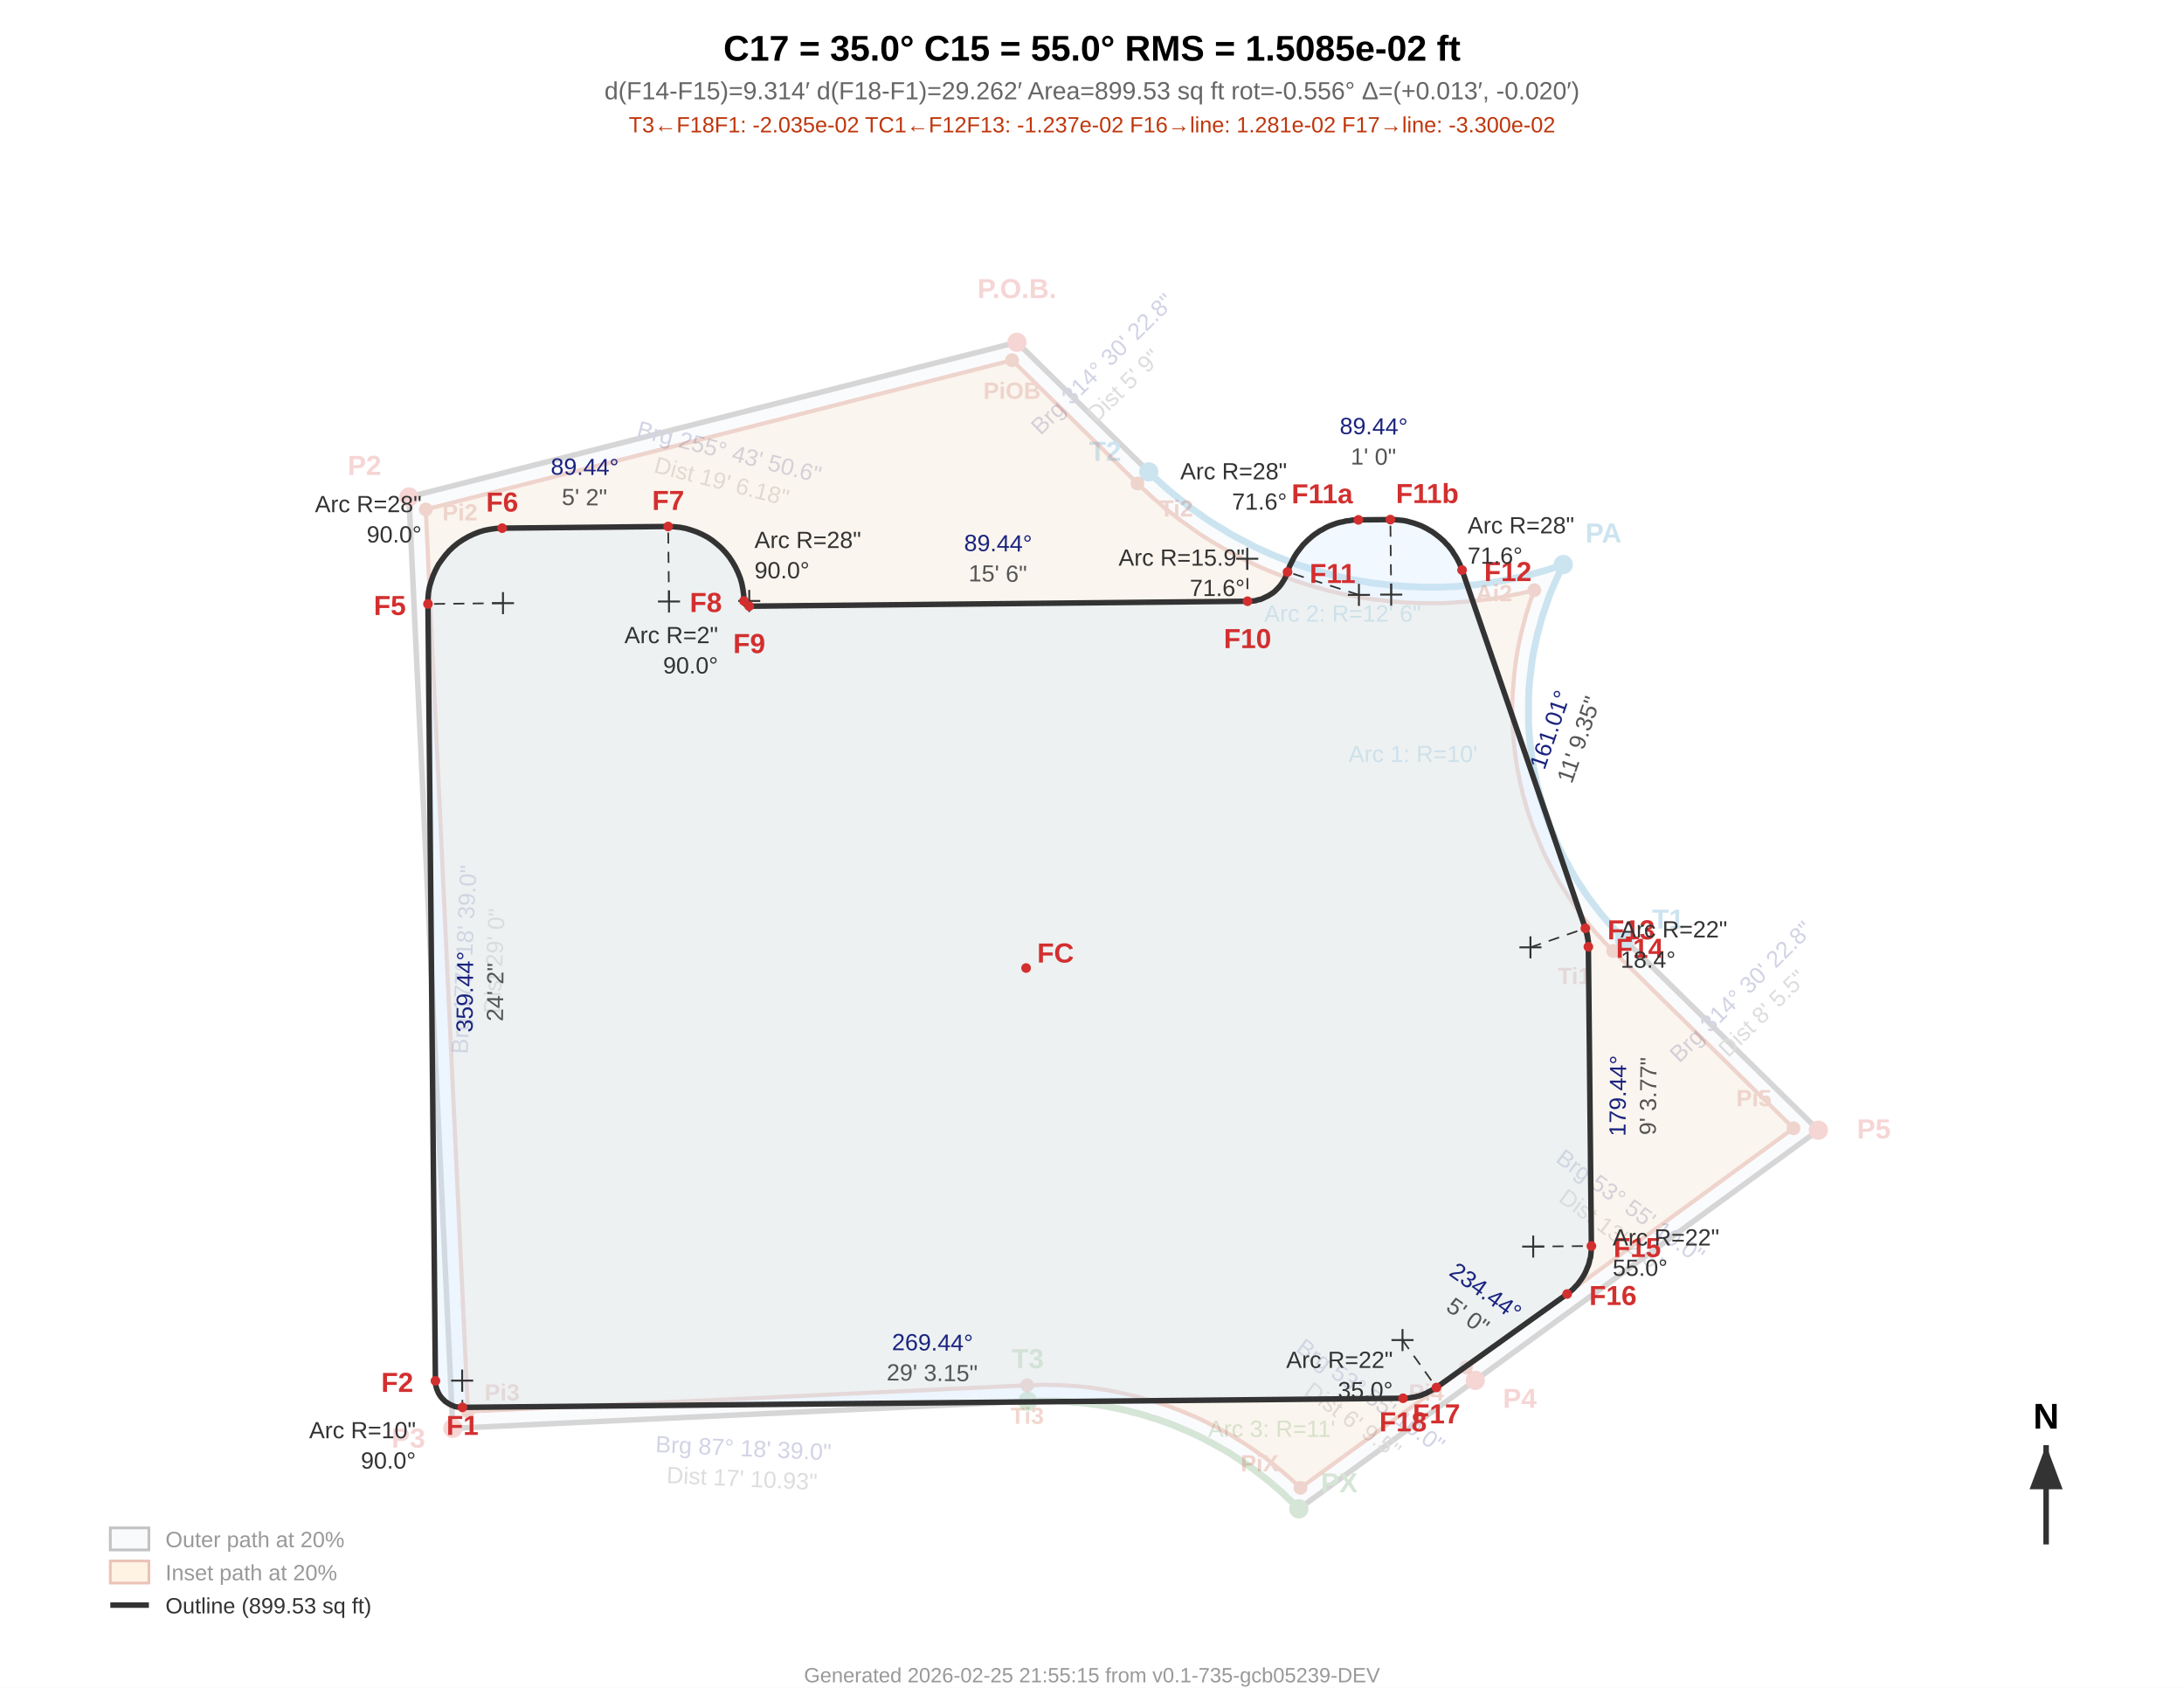
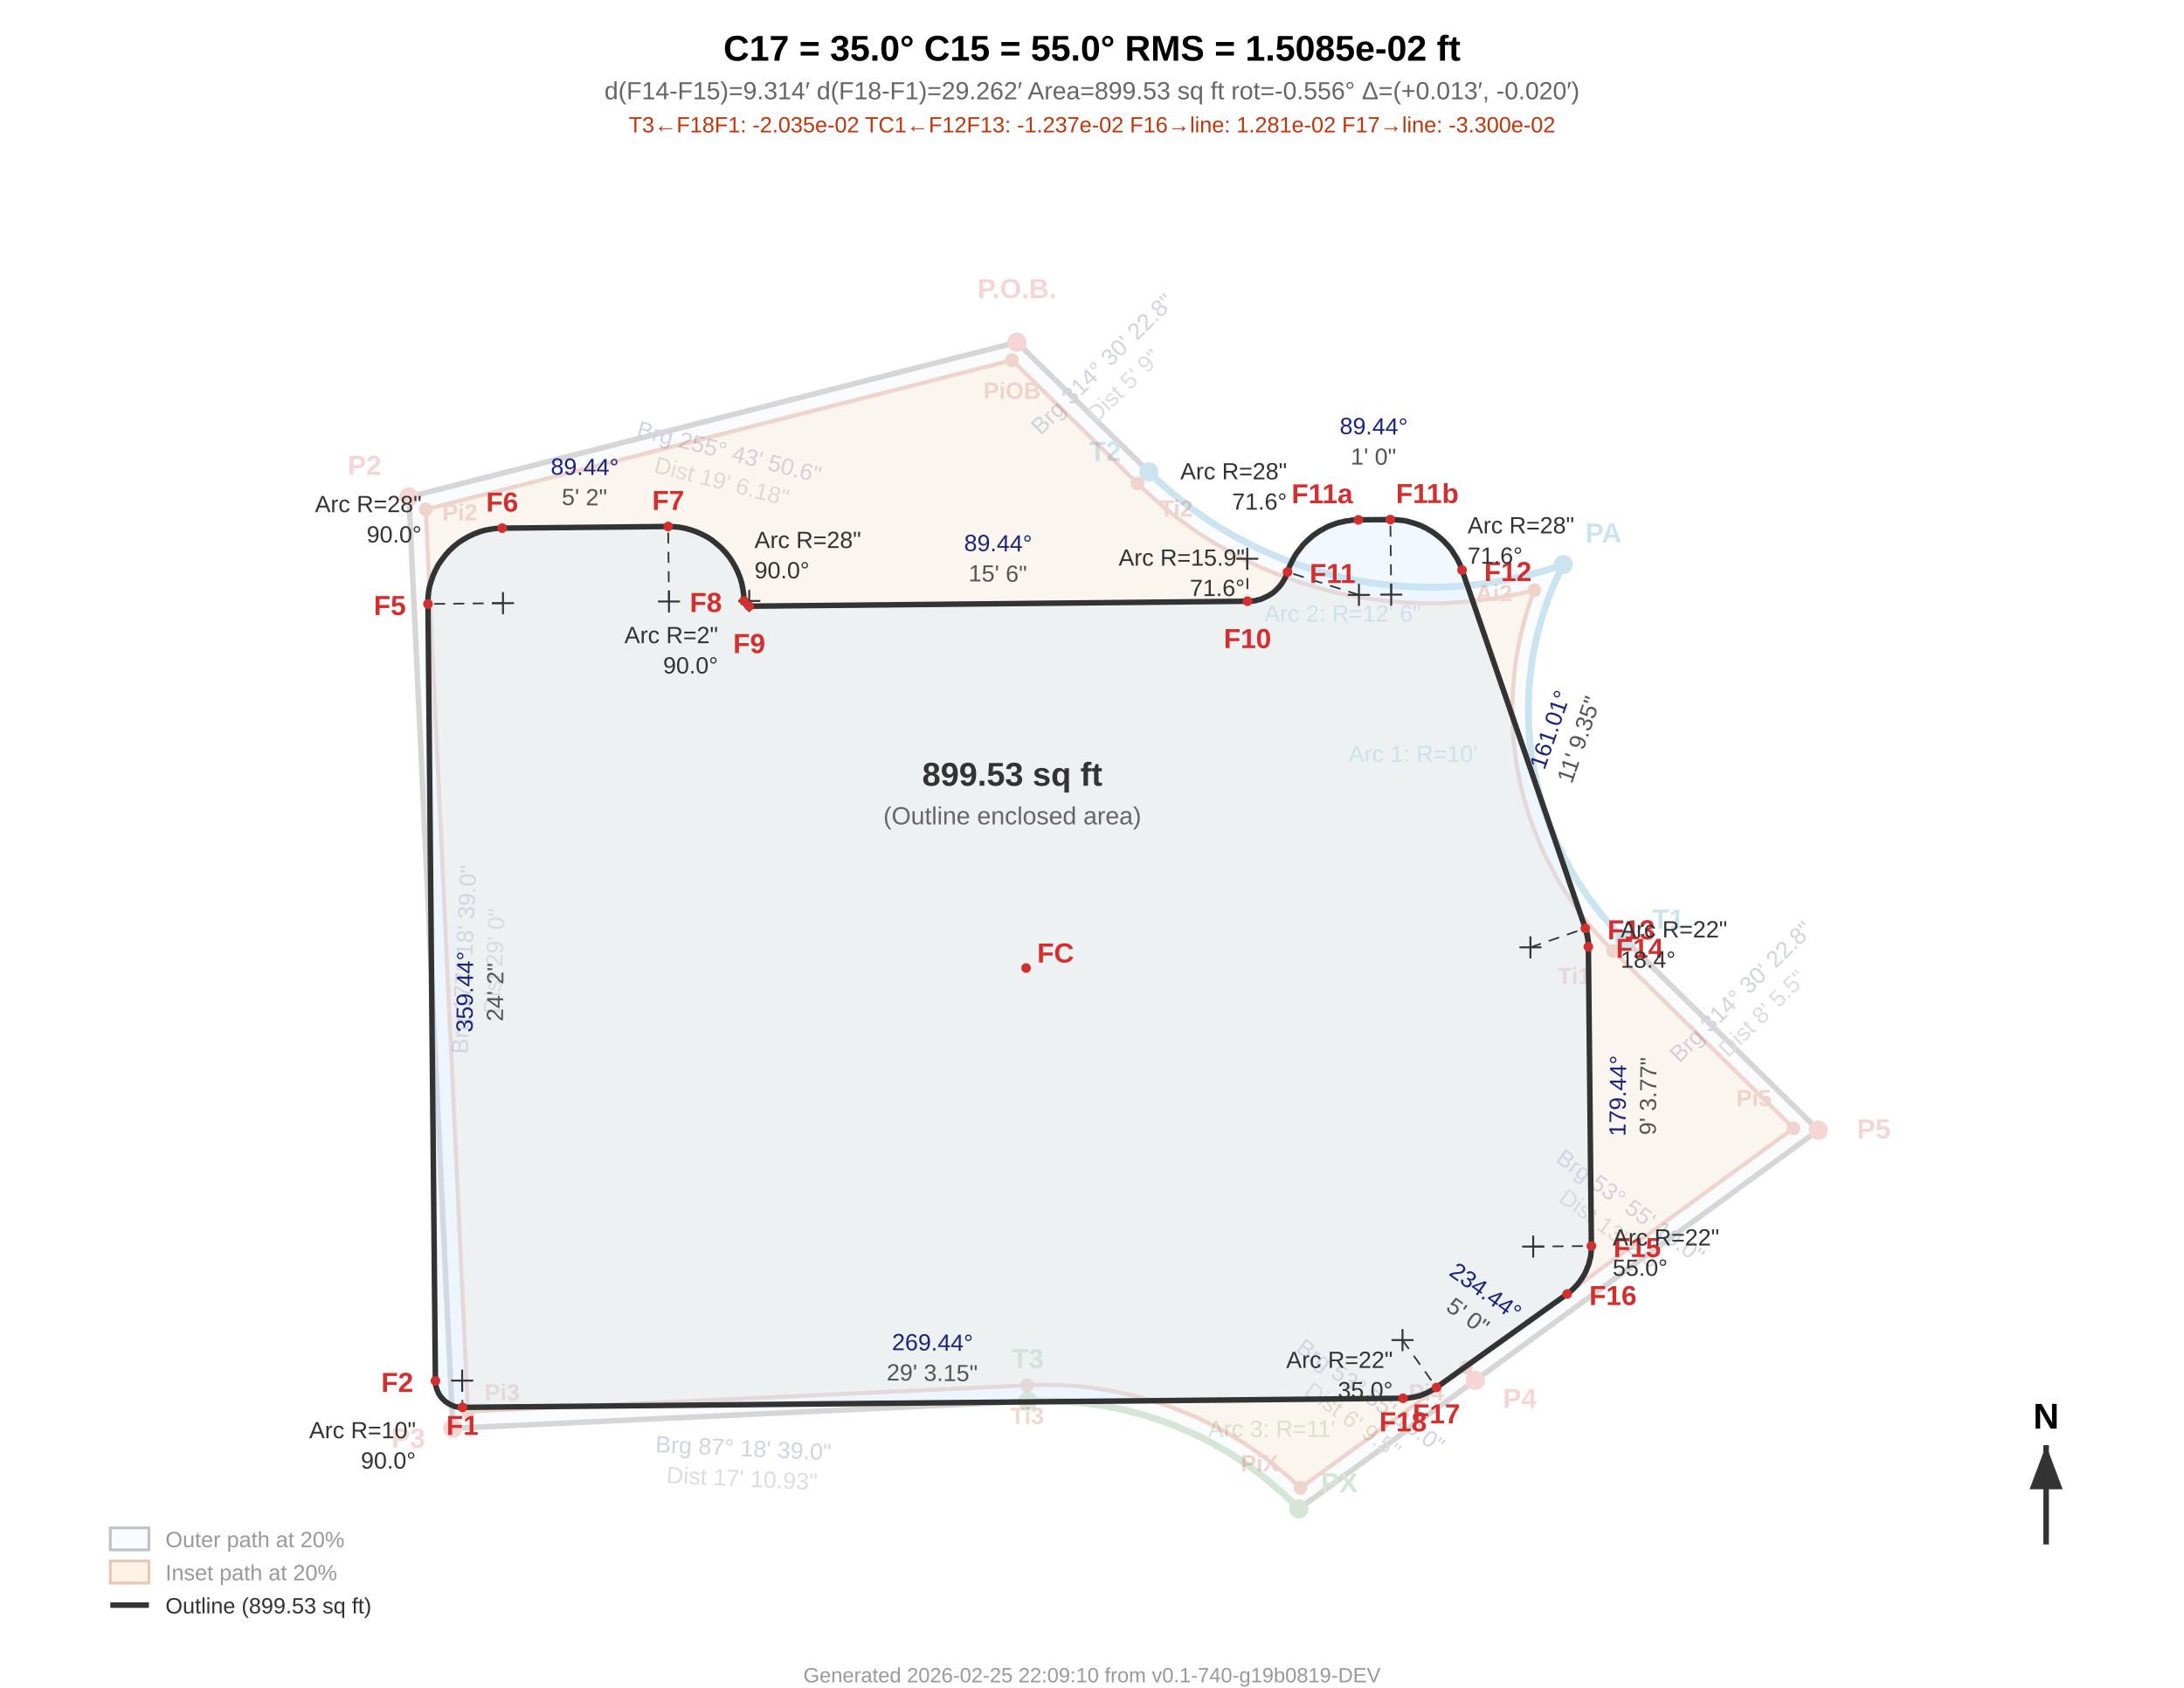
<svg xmlns="http://www.w3.org/2000/svg" width="792" height="612" viewBox="0 0 792 612">
  <rect width="792" height="612" fill="white" />
  <defs>
    <marker id="ah" markerWidth="8" markerHeight="6" refX="8" refY="3" orient="auto">
      <polygon points="0 0, 8 3, 0 6" fill="#333" />
    </marker>
    <clipPath id="page">
      <rect width="792" height="612" />
    </clipPath>
  </defs>
  <text x="396.0" y="22" text-anchor="middle" font-family="Arial" font-size="13" font-weight="bold">C17 = 35.0°   C15 = 55.0°   RMS = 1.5085e-02 ft</text>
  <text x="396.0" y="36" text-anchor="middle" font-family="Arial" font-size="9" fill="#666">d(F14-F15)=9.314′  d(F18-F1)=29.262′  Area=899.53 sq ft  rot=-0.556°  Δ=(+0.013′, -0.020′)</text>
  <text x="396.0" y="48" text-anchor="middle" font-family="Arial" font-size="8" fill="#BF360C">T3←F18F1: -2.035e-02   TC1←F12F13: -1.237e-02   F16→line: 1.281e-02   F17→line: -3.300e-02</text>
  <g opacity="0.2">
    <polygon points="368.8,124.1 148.3,180.2 164.2,517.9 535.0,500.5 659.4,409.8" fill="none" stroke="#bbb" stroke-width="0.8" stroke-dasharray="4,4" />
    <polygon points="368.8,124.1 148.3,180.2 164.2,517.9 372.7,508.1 374.6,508.0 376.4,508.0 378.2,508.0 380.0,508.0 381.8,508.0 383.6,508.0 385.5,508.1 387.3,508.2 389.1,508.4 390.9,508.5 392.7,508.7 394.5,508.9 396.3,509.2 398.1,509.4 399.9,509.7 401.7,510.0 403.5,510.4 405.2,510.7 407.0,511.1 408.8,511.5 410.5,512.0 412.3,512.4 414.1,512.9 415.8,513.4 417.5,514.0 419.3,514.5 421.0,515.1 422.7,515.7 424.4,516.3 426.1,517.0 427.8,517.7 429.4,518.4 431.1,519.1 432.8,519.9 434.4,520.6 436.0,521.4 437.6,522.3 439.2,523.1 440.8,524.0 442.4,524.9 444.0,525.8 445.6,526.7 447.1,527.7 448.6,528.7 450.1,529.7 451.6,530.7 453.1,531.7 454.6,532.8 456.1,533.9 457.5,535.0 458.9,536.1 460.3,537.2 461.7,538.4 463.1,539.6 464.5,540.8 465.8,542.0 467.1,543.3 468.4,544.5 469.7,545.8 471.0,547.1 535.0,500.5 659.4,409.8 589.1,340.7 587.4,338.9 585.7,337.2 584.0,335.3 582.4,333.5 580.8,331.6 579.3,329.7 577.8,327.8 576.3,325.8 574.9,323.8 573.5,321.7 572.2,319.7 570.9,317.6 569.7,315.5 568.5,313.3 567.3,311.2 566.2,309.0 565.1,306.7 564.1,304.5 563.2,302.3 562.2,300.0 561.4,297.7 560.6,295.4 559.8,293.0 559.1,290.7 558.4,288.3 557.8,285.9 557.2,283.6 556.7,281.2 556.2,278.7 555.8,276.3 555.4,273.9 555.1,271.5 554.8,269.0 554.6,266.6 554.4,264.1 554.3,261.7 554.3,259.2 554.3,256.8 554.3,254.3 554.4,251.8 554.5,249.4 554.7,246.9 555.0,244.5 555.3,242.1 555.6,239.6 556.0,237.2 556.5,234.8 557.0,232.4 557.5,230.0 558.2,227.6 558.8,225.3 559.5,222.9 560.3,220.6 561.1,218.2 561.9,215.9 562.8,213.7 563.8,211.4 564.8,209.1 565.8,206.9 566.9,204.7 564.3,205.6 561.8,206.4 559.2,207.2 556.6,207.9 553.9,208.6 551.3,209.2 548.7,209.8 546.0,210.3 543.4,210.8 540.7,211.2 538.0,211.6 535.3,212.0 532.6,212.2 529.9,212.5 527.3,212.7 524.5,212.8 521.8,212.9 519.1,212.9 516.4,212.9 513.7,212.8 511.0,212.7 508.3,212.5 505.6,212.3 502.9,212.0 500.3,211.7 497.6,211.4 494.9,210.9 492.2,210.5 489.6,210.0 486.9,209.4 484.3,208.8 481.7,208.1 479.1,207.4 476.5,206.6 473.9,205.8 471.3,205.0 468.8,204.1 466.3,203.1 463.7,202.1 461.2,201.1 458.8,200.0 456.3,198.9 453.9,197.7 451.5,196.4 449.1,195.2 446.7,193.9 444.4,192.5 442.1,191.1 439.8,189.7 437.5,188.2 435.3,186.6 433.1,185.1 430.9,183.5 428.8,181.8 426.7,180.1 424.6,178.4 422.5,176.6 420.5,174.8 418.5,173.0 416.6,171.1" fill="#e8edf5" stroke="none" />
    <line x1="368.8" y1="124.1" x2="148.3" y2="180.2" stroke="#333" stroke-width="2.0" />
    <line x1="148.3" y1="180.2" x2="164.2" y2="517.9" stroke="#333" stroke-width="2.0" />
    <line x1="164.2" y1="517.9" x2="372.7" y2="508.1" stroke="#333" stroke-width="2.0" />
    <line x1="471.0" y1="547.1" x2="535.0" y2="500.5" stroke="#333" stroke-width="2.0" />
    <line x1="535.0" y1="500.5" x2="659.4" y2="409.8" stroke="#333" stroke-width="2.0" />
    <line x1="659.4" y1="409.8" x2="589.1" y2="340.7" stroke="#333" stroke-width="2.0" />
    <line x1="416.6" y1="171.1" x2="368.8" y2="124.1" stroke="#333" stroke-width="2.0" />
    <polyline points="589.1,340.7 587.4,338.9 585.7,337.2 584.0,335.3 582.4,333.5 580.8,331.6 579.3,329.7 577.8,327.8 576.3,325.8 574.9,323.8 573.5,321.7 572.2,319.7 570.9,317.6 569.7,315.5 568.5,313.3 567.3,311.2 566.2,309.0 565.1,306.7 564.1,304.5 563.2,302.3 562.2,300.0 561.4,297.7 560.6,295.4 559.8,293.0 559.1,290.7 558.4,288.3 557.8,285.9 557.2,283.6 556.7,281.2 556.2,278.7 555.8,276.3 555.4,273.9 555.1,271.5 554.8,269.0 554.6,266.6 554.4,264.1 554.3,261.7 554.3,259.2 554.3,256.8 554.3,254.3 554.4,251.8 554.5,249.4 554.7,246.9 555.0,244.5 555.3,242.1 555.6,239.6 556.0,237.2 556.5,234.8 557.0,232.4 557.5,230.0 558.2,227.6 558.8,225.3 559.5,222.9 560.3,220.6 561.1,218.2 561.9,215.9 562.8,213.7 563.8,211.4 564.8,209.1 565.8,206.9 566.9,204.7" fill="none" stroke="#0077B6" stroke-width="2.5" stroke-linecap="round" />
    <polyline points="566.9,204.7 564.3,205.6 561.8,206.4 559.2,207.2 556.6,207.9 553.9,208.6 551.3,209.2 548.7,209.8 546.0,210.3 543.4,210.8 540.7,211.2 538.0,211.6 535.3,212.0 532.6,212.2 529.9,212.5 527.3,212.7 524.5,212.8 521.8,212.9 519.1,212.9 516.4,212.9 513.7,212.8 511.0,212.7 508.3,212.5 505.6,212.3 502.9,212.0 500.3,211.7 497.6,211.4 494.9,210.9 492.2,210.5 489.6,210.0 486.9,209.4 484.3,208.8 481.7,208.1 479.1,207.4 476.5,206.6 473.9,205.8 471.3,205.0 468.8,204.1 466.3,203.1 463.7,202.1 461.2,201.1 458.8,200.0 456.3,198.9 453.9,197.7 451.5,196.4 449.1,195.2 446.7,193.9 444.4,192.5 442.1,191.1 439.8,189.7 437.5,188.2 435.3,186.6 433.1,185.1 430.9,183.5 428.8,181.8 426.7,180.1 424.6,178.4 422.5,176.6 420.5,174.8 418.5,173.0 416.6,171.1" fill="none" stroke="#0077B6" stroke-width="2.5" stroke-linecap="round" />
    <polyline points="372.7,508.1 374.6,508.0 376.4,508.0 378.2,508.0 380.0,508.0 381.8,508.0 383.6,508.0 385.5,508.1 387.3,508.2 389.1,508.4 390.9,508.5 392.7,508.7 394.5,508.9 396.3,509.2 398.1,509.4 399.9,509.7 401.7,510.0 403.5,510.4 405.2,510.7 407.0,511.1 408.8,511.5 410.5,512.0 412.3,512.4 414.1,512.9 415.8,513.4 417.5,514.0 419.3,514.5 421.0,515.1 422.7,515.7 424.4,516.3 426.1,517.0 427.8,517.7 429.4,518.4 431.1,519.1 432.8,519.9 434.4,520.6 436.0,521.4 437.6,522.3 439.2,523.1 440.8,524.0 442.4,524.9 444.0,525.8 445.6,526.7 447.1,527.7 448.6,528.7 450.1,529.7 451.6,530.7 453.1,531.7 454.6,532.8 456.1,533.9 457.5,535.0 458.9,536.1 460.3,537.2 461.7,538.4 463.1,539.6 464.5,540.8 465.8,542.0 467.1,543.3 468.4,544.5 469.7,545.8 471.0,547.1" fill="none" stroke="#2E7D32" stroke-width="2.5" stroke-linecap="round" />
    <circle cx="368.8" cy="124.1" r="3.5" fill="#d32f2f" />
    <text x="368.8" y="108.1" text-anchor="middle" font-family="Arial" font-size="10" font-weight="bold" fill="#d32f2f">P.O.B.</text>
    <circle cx="148.3" cy="180.2" r="3.5" fill="#d32f2f" />
    <text x="138.3" y="172.2" text-anchor="end" font-family="Arial" font-size="10" font-weight="bold" fill="#d32f2f">P2</text>
    <circle cx="164.2" cy="517.9" r="3.5" fill="#d32f2f" />
    <text x="154.2" y="524.9" text-anchor="end" font-family="Arial" font-size="10" font-weight="bold" fill="#d32f2f">P3</text>
    <circle cx="372.7" cy="508.1" r="3.5" fill="#2E7D32" />
    <text x="372.7" y="496.1" text-anchor="middle" font-family="Arial" font-size="10" font-weight="bold" fill="#2E7D32">T3</text>
    <circle cx="471.0" cy="547.1" r="3.5" fill="#2E7D32" />
    <text x="479.0" y="541.1" text-anchor="start" font-family="Arial" font-size="10" font-weight="bold" fill="#2E7D32">PX</text>
    <circle cx="535.0" cy="500.5" r="3.5" fill="#d32f2f" />
    <text x="545.0" y="510.5" text-anchor="start" font-family="Arial" font-size="10" font-weight="bold" fill="#d32f2f">P4</text>
    <circle cx="659.4" cy="409.8" r="3.5" fill="#d32f2f" />
    <text x="673.4" y="412.8" text-anchor="start" font-family="Arial" font-size="10" font-weight="bold" fill="#d32f2f">P5</text>
    <circle cx="589.1" cy="340.7" r="3.5" fill="#0077B6" />
    <text x="599.1" y="336.7" text-anchor="start" font-family="Arial" font-size="10" font-weight="bold" fill="#0077B6">T1</text>
    <circle cx="566.9" cy="204.7" r="3.5" fill="#0077B6" />
    <text x="574.9" y="196.7" text-anchor="start" font-family="Arial" font-size="10" font-weight="bold" fill="#0077B6">PA</text>
    <circle cx="416.6" cy="171.1" r="3.5" fill="#0077B6" />
    <text x="406.6" y="167.1" text-anchor="end" font-family="Arial" font-size="10" font-weight="bold" fill="#0077B6">T2</text>
    <g transform="translate(263.0,169.6) rotate(14.3)">
      <text x="0" y="-3" text-anchor="middle" font-family="Arial" font-size="8.5" fill="#1a237e">Brg 255° 43' 50.6"</text>
      <text x="0" y="8" text-anchor="middle" font-family="Arial" font-size="8.5" fill="#555">Dist 19' 6.18"</text>
    </g>
    <g transform="translate(174.2,348.2) rotate(-87.3)">
      <text x="0" y="-3" text-anchor="middle" font-family="Arial" font-size="8.5" fill="#1a237e">Brg 177° 18' 39.0"</text>
      <text x="0" y="8" text-anchor="middle" font-family="Arial" font-size="8.5" fill="#555">Dist 29' 0"</text>
    </g>
    <g transform="translate(269.3,531.0) rotate(2.7)">
      <text x="0" y="-3" text-anchor="middle" font-family="Arial" font-size="8.5" fill="#1a237e">Brg 87° 18' 39.0"</text>
      <text x="0" y="8" text-anchor="middle" font-family="Arial" font-size="8.5" fill="#555">Dist 17' 10.93"</text>
    </g>
    <g transform="translate(493.6,510.9) rotate(36.1)">
      <text x="0" y="-3" text-anchor="middle" font-family="Arial" font-size="8.5" fill="#1a237e">Brg 53° 55' 10.0"</text>
      <text x="0" y="8" text-anchor="middle" font-family="Arial" font-size="8.5" fill="#555">Dist 6' 9.5"</text>
    </g>
    <g transform="translate(587.8,442.2) rotate(36.1)">
      <text x="0" y="-3" text-anchor="middle" font-family="Arial" font-size="8.5" fill="#1a237e">Brg 53° 55' 10.0"</text>
      <text x="0" y="8" text-anchor="middle" font-family="Arial" font-size="8.5" fill="#555">Dist 13' 2.5"</text>
    </g>
    <g transform="translate(635.5,363.8) rotate(-44.5)">
      <text x="0" y="-3" text-anchor="middle" font-family="Arial" font-size="8.5" fill="#1a237e">Brg 314° 30' 22.8"</text>
      <text x="0" y="8" text-anchor="middle" font-family="Arial" font-size="8.5" fill="#555">Dist 8' 5.5"</text>
    </g>
    <g transform="translate(403.9,136.2) rotate(-44.5)">
      <text x="0" y="-3" text-anchor="middle" font-family="Arial" font-size="8.5" fill="#1a237e">Brg 314° 30' 22.8"</text>
      <text x="0" y="8" text-anchor="middle" font-family="Arial" font-size="8.5" fill="#555">Dist 5' 9"</text>
    </g>
    <text x="535.8" y="276.3" text-anchor="end" font-family="Arial" font-size="8.5" fill="#0077B6">Arc 1: R=10'</text>
    <text x="486.9" y="225.4" text-anchor="middle" font-family="Arial" font-size="8.5" fill="#0077B6">Arc 2: R=12' 6"</text>
    <text x="438.1" y="521.0" text-anchor="start" font-family="Arial" font-size="8.5" fill="#2E7D32">Arc 3: R=11'</text>
  </g>
  <g opacity="0.2">
    <polygon points="367.0,130.6 154.4,184.7 169.7,511.8 372.5,502.3 374.3,502.2 376.1,502.2 377.9,502.1 379.7,502.1 381.5,502.2 383.4,502.2 385.2,502.3 387.0,502.4 388.8,502.5 390.6,502.6 392.4,502.8 394.2,503.0 396.0,503.2 397.8,503.5 399.6,503.8 401.4,504.0 403.2,504.4 404.9,504.7 406.7,505.1 408.5,505.5 410.3,505.9 412.0,506.3 413.8,506.8 415.5,507.3 417.3,507.8 419.0,508.3 420.7,508.9 422.4,509.4 424.2,510.0 425.9,510.7 427.5,511.3 429.2,512.0 430.9,512.7 432.6,513.4 434.2,514.1 435.9,514.9 437.5,515.7 439.1,516.5 440.8,517.3 442.4,518.2 443.9,519.0 445.5,519.9 447.1,520.8 448.6,521.8 450.2,522.7 451.7,523.7 453.2,524.7 454.7,525.7 456.2,526.8 457.7,527.8 459.2,528.9 460.6,530.0 462.0,531.1 463.4,532.3 464.8,533.4 466.2,534.6 467.6,535.8 468.9,537.0 470.3,538.2 471.6,539.5 531.6,495.8 650.4,409.1 585.0,344.8 583.4,343.2 581.7,341.5 580.1,339.7 578.5,338.0 577.0,336.2 575.5,334.3 574.0,332.5 572.6,330.6 571.2,328.7 569.9,326.8 568.6,324.8 567.3,322.8 566.0,320.8 564.8,318.8 563.7,316.7 562.6,314.6 561.5,312.5 560.4,310.4 559.4,308.3 558.5,306.1 557.6,303.9 556.7,301.7 555.8,299.5 555.1,297.3 554.3,295.1 553.6,292.8 553.0,290.5 552.3,288.3 551.8,286.0 551.2,283.7 550.8,281.3 550.3,279.0 549.9,276.7 549.6,274.4 549.3,272.0 549.0,269.7 548.8,267.3 548.6,265.0 548.5,262.6 548.5,260.2 548.4,257.9 548.4,255.5 548.5,253.2 548.6,250.8 548.8,248.4 549.0,246.1 549.2,243.7 549.5,241.4 549.8,239.0 550.2,236.7 550.6,234.4 551.1,232.1 551.6,229.8 552.2,227.5 552.8,225.2 553.4,222.9 554.1,220.7 554.8,218.4 555.6,216.2 556.4,214.0 553.9,214.6 551.4,215.2 548.8,215.7 546.3,216.2 543.7,216.7 541.2,217.1 538.6,217.4 536.0,217.7 533.4,218.0 530.9,218.2 528.3,218.4 525.7,218.6 523.1,218.7 520.5,218.7 517.9,218.7 515.3,218.7 512.7,218.6 510.1,218.5 507.5,218.3 504.9,218.1 502.3,217.8 499.8,217.5 497.2,217.2 494.6,216.8 492.1,216.4 489.5,215.9 487.0,215.4 484.4,214.8 481.9,214.2 479.4,213.5 476.9,212.8 474.4,212.1 471.9,211.3 469.5,210.5 467.0,209.6 464.6,208.7 462.2,207.8 459.8,206.8 457.4,205.8 455.0,204.7 452.7,203.6 450.3,202.4 448.0,201.2 445.7,200.0 443.5,198.7 441.2,197.4 439.0,196.1 436.8,194.7 434.6,193.3 432.5,191.8 430.4,190.3 428.3,188.8 426.2,187.2 424.2,185.6 422.1,184.0 420.2,182.3 418.2,180.6 416.3,178.8 414.4,177.1 412.5,175.3" fill="rgba(255,152,0,0.3)" stroke="none" />
    <line x1="367.0" y1="130.6" x2="154.4" y2="184.7" stroke="#BF360C" stroke-width="1.5" />
    <line x1="154.4" y1="184.7" x2="169.7" y2="511.8" stroke="#BF360C" stroke-width="1.5" />
    <line x1="169.7" y1="511.8" x2="372.5" y2="502.3" stroke="#BF360C" stroke-width="1.5" />
    <line x1="471.6" y1="539.5" x2="531.6" y2="495.8" stroke="#BF360C" stroke-width="1.5" />
    <line x1="531.6" y1="495.8" x2="650.4" y2="409.1" stroke="#BF360C" stroke-width="1.5" />
    <line x1="650.4" y1="409.1" x2="585.0" y2="344.8" stroke="#BF360C" stroke-width="1.5" />
    <line x1="412.5" y1="175.3" x2="367.0" y2="130.6" stroke="#BF360C" stroke-width="1.5" />
    <polyline points="585.0,344.8 583.4,343.2 581.7,341.5 580.1,339.7 578.5,338.0 577.0,336.2 575.5,334.3 574.0,332.5 572.6,330.6 571.2,328.7 569.9,326.8 568.6,324.8 567.3,322.8 566.0,320.8 564.8,318.8 563.7,316.7 562.6,314.6 561.5,312.5 560.4,310.4 559.4,308.3 558.5,306.1 557.6,303.9 556.7,301.7 555.8,299.5 555.1,297.3 554.3,295.1 553.6,292.8 553.0,290.5 552.3,288.3 551.8,286.0 551.2,283.7 550.8,281.3 550.3,279.0 549.9,276.7 549.6,274.4 549.3,272.0 549.0,269.7 548.8,267.3 548.6,265.0 548.5,262.6 548.5,260.2 548.4,257.9 548.4,255.5 548.5,253.2 548.6,250.8 548.8,248.4 549.0,246.1 549.2,243.7 549.5,241.4 549.8,239.0 550.2,236.7 550.6,234.4 551.1,232.1 551.6,229.8 552.2,227.5 552.8,225.2 553.4,222.9 554.1,220.7 554.8,218.4 555.6,216.2 556.4,214.0" fill="none" stroke="#BF360C" stroke-width="1.5" stroke-linecap="round" />
    <polyline points="556.4,214.0 553.9,214.6 551.4,215.2 548.8,215.7 546.3,216.2 543.7,216.7 541.2,217.1 538.6,217.4 536.0,217.7 533.4,218.0 530.9,218.2 528.3,218.4 525.7,218.6 523.1,218.7 520.5,218.7 517.9,218.7 515.3,218.7 512.7,218.6 510.1,218.5 507.5,218.3 504.9,218.1 502.3,217.8 499.8,217.5 497.2,217.2 494.6,216.8 492.1,216.4 489.5,215.9 487.0,215.4 484.4,214.8 481.9,214.2 479.4,213.5 476.9,212.8 474.4,212.1 471.9,211.3 469.5,210.5 467.0,209.6 464.6,208.7 462.2,207.8 459.8,206.8 457.4,205.8 455.0,204.7 452.7,203.6 450.3,202.4 448.0,201.2 445.7,200.0 443.5,198.7 441.2,197.4 439.0,196.1 436.8,194.7 434.6,193.3 432.5,191.8 430.4,190.3 428.3,188.8 426.2,187.2 424.2,185.6 422.1,184.0 420.2,182.3 418.2,180.6 416.3,178.8 414.4,177.1 412.5,175.3" fill="none" stroke="#BF360C" stroke-width="1.5" stroke-linecap="round" />
    <polyline points="372.5,502.3 374.3,502.2 376.1,502.2 377.9,502.1 379.7,502.1 381.5,502.2 383.4,502.2 385.2,502.3 387.0,502.4 388.8,502.5 390.6,502.6 392.4,502.8 394.2,503.0 396.0,503.2 397.8,503.5 399.6,503.8 401.4,504.0 403.2,504.4 404.9,504.7 406.7,505.1 408.5,505.5 410.3,505.9 412.0,506.3 413.8,506.8 415.5,507.3 417.3,507.8 419.0,508.3 420.7,508.9 422.4,509.4 424.2,510.0 425.9,510.7 427.5,511.3 429.2,512.0 430.9,512.7 432.6,513.4 434.2,514.1 435.9,514.9 437.5,515.7 439.1,516.5 440.8,517.3 442.4,518.2 443.9,519.0 445.5,519.9 447.1,520.8 448.6,521.8 450.2,522.7 451.7,523.7 453.2,524.7 454.7,525.7 456.2,526.8 457.7,527.8 459.2,528.9 460.6,530.0 462.0,531.1 463.4,532.3 464.8,533.4 466.2,534.6 467.6,535.8 468.9,537.0 470.3,538.2 471.6,539.5" fill="none" stroke="#BF360C" stroke-width="1.5" stroke-linecap="round" />
    <circle cx="367.0" cy="130.6" r="2.5" fill="#BF360C" />
    <text x="367.0" y="144.6" text-anchor="middle" font-family="Arial" font-size="8.5" font-weight="bold" fill="#BF360C">PiOB</text>
    <circle cx="154.4" cy="184.7" r="2.5" fill="#BF360C" />
    <text x="160.4" y="188.7" text-anchor="start" font-family="Arial" font-size="8.5" font-weight="bold" fill="#BF360C">Pi2</text>
    <circle cx="169.7" cy="511.8" r="2.5" fill="#BF360C" />
    <text x="175.7" y="507.8" text-anchor="start" font-family="Arial" font-size="8.5" font-weight="bold" fill="#BF360C">Pi3</text>
    <circle cx="372.5" cy="502.3" r="2.5" fill="#BF360C" />
    <text x="372.5" y="516.3" text-anchor="middle" font-family="Arial" font-size="8.5" font-weight="bold" fill="#BF360C">Ti3</text>
    <circle cx="471.6" cy="539.5" r="2.5" fill="#BF360C" />
    <text x="463.6" y="533.5" text-anchor="end" font-family="Arial" font-size="8.5" font-weight="bold" fill="#BF360C">PiX</text>
    <circle cx="531.6" cy="495.8" r="2.5" fill="#BF360C" />
    <text x="523.6" y="507.8" text-anchor="end" font-family="Arial" font-size="8.5" font-weight="bold" fill="#BF360C">Pi4</text>
    <circle cx="650.4" cy="409.1" r="2.5" fill="#BF360C" />
    <text x="642.4" y="401.1" text-anchor="end" font-family="Arial" font-size="8.5" font-weight="bold" fill="#BF360C">Pi5</text>
    <circle cx="585.0" cy="344.8" r="2.5" fill="#BF360C" />
    <text x="577.0" y="356.8" text-anchor="end" font-family="Arial" font-size="8.5" font-weight="bold" fill="#BF360C">Ti1</text>
    <circle cx="556.4" cy="214.0" r="2.5" fill="#BF360C" />
    <text x="548.4" y="218.0" text-anchor="end" font-family="Arial" font-size="8.5" font-weight="bold" fill="#BF360C">Ai2</text>
    <circle cx="412.5" cy="175.3" r="2.5" fill="#BF360C" />
    <text x="420.5" y="187.3" text-anchor="start" font-family="Arial" font-size="8.5" font-weight="bold" fill="#BF360C">Ti2</text>
  </g>
  <polygon points="167.7,510.3 166.9,510.3 166.2,510.2 165.4,510.1 164.7,509.9 164.0,509.6 163.3,509.3 162.6,508.9 162.0,508.5 161.4,508.1 160.8,507.5 160.3,507.0 159.8,506.4 159.4,505.8 159.0,505.1 158.7,504.4 158.4,503.7 158.2,503.0 158.0,502.2 157.9,501.5 157.9,500.7 155.2,219.0 155.2,216.9 155.4,214.7 155.8,212.6 156.4,210.6 157.1,208.6 158.0,206.6 159.0,204.7 160.2,203.0 161.5,201.3 162.9,199.7 164.5,198.2 166.1,196.9 167.9,195.7 169.8,194.6 171.7,193.7 173.7,192.9 175.7,192.3 177.8,191.9 180.0,191.6 182.1,191.5 242.3,190.9 244.4,191.0 246.6,191.2 248.7,191.6 250.7,192.2 252.7,192.9 254.7,193.8 256.6,194.8 258.4,196.0 260.0,197.3 261.6,198.7 263.1,200.3 264.4,201.9 265.6,203.7 266.7,205.6 267.6,207.5 268.4,209.5 269.0,211.5 269.4,213.6 269.7,215.7 269.8,217.9 269.8,218.0 269.8,218.2 269.8,218.3 269.9,218.5 269.9,218.6 270.0,218.8 270.1,218.9 270.2,219.0 270.3,219.1 270.4,219.2 270.5,219.3 270.6,219.4 270.7,219.5 270.9,219.6 271.0,219.7 271.1,219.7 271.3,219.8 271.4,219.8 271.6,219.8 271.7,219.8 452.4,218.0 453.4,218.0 454.3,217.9 455.3,217.8 456.2,217.5 457.2,217.3 458.1,216.9 458.9,216.5 459.8,216.1 460.6,215.6 461.4,215.1 462.2,214.5 462.9,213.8 463.6,213.1 464.2,212.4 464.8,211.6 465.3,210.8 465.8,210.0 466.2,209.2 466.6,208.3 466.9,207.4 467.3,206.3 467.7,205.2 468.2,204.2 468.7,203.2 469.2,202.2 469.8,201.2 470.4,200.3 471.1,199.4 471.8,198.5 472.5,197.6 473.3,196.8 474.1,196.0 475.0,195.2 475.8,194.5 476.7,193.8 477.6,193.2 478.6,192.5 479.6,192.0 480.6,191.4 481.6,190.9 482.6,190.5 483.7,190.1 484.8,189.7 485.9,189.4 487.0,189.2 488.1,188.9 489.2,188.8 490.3,188.6 491.4,188.5 492.6,188.5 504.2,188.4 505.4,188.4 506.5,188.5 507.6,188.6 508.7,188.7 509.9,188.9 511.0,189.2 512.1,189.5 513.1,189.8 514.2,190.2 515.3,190.6 516.3,191.1 517.3,191.6 518.3,192.2 519.2,192.7 520.2,193.4 521.1,194.1 522.0,194.8 522.8,195.5 523.7,196.3 524.4,197.1 525.2,197.9 525.9,198.8 526.6,199.7 527.2,200.7 527.8,201.6 528.4,202.6 528.9,203.6 529.4,204.6 529.8,205.7 530.2,206.7 574.9,336.6 574.9,336.7 575.0,336.8 575.0,336.9 575.0,337.0 575.1,337.1 575.1,337.2 575.1,337.3 575.2,337.5 575.2,337.6 575.2,337.7 575.3,337.8 575.3,337.9 575.3,338.0 575.4,338.1 575.4,338.2 575.4,338.3 575.4,338.4 575.5,338.5 575.5,338.7 575.5,338.8 575.5,338.9 575.6,339.0 575.6,339.1 575.6,339.2 575.6,339.3 575.7,339.4 575.7,339.5 575.7,339.7 575.7,339.8 575.7,339.9 575.8,340.0 575.8,340.1 575.8,340.2 575.8,340.3 575.8,340.4 575.8,340.5 575.9,340.7 575.9,340.8 575.9,340.9 575.9,341.0 575.9,341.1 575.9,341.2 575.9,341.3 576.0,341.4 576.0,341.6 576.0,341.7 576.0,341.8 576.0,341.9 576.0,342.0 576.0,342.1 576.0,342.2 576.0,342.3 576.0,342.5 576.0,342.6 576.0,342.7 576.0,342.8 576.0,342.9 576.0,343.0 576.0,343.1 576.0,343.3 577.1,451.8 577.1,452.8 577.0,453.9 576.9,454.9 576.8,455.9 576.5,456.8 576.3,457.8 576.0,458.8 575.6,459.7 575.2,460.7 574.8,461.6 574.3,462.5 573.8,463.3 573.2,464.2 572.6,465.0 572.0,465.8 571.3,466.5 570.6,467.3 569.9,467.9 569.1,468.6 568.3,469.2 520.9,503.1 520.3,503.4 519.8,503.8 519.2,504.1 518.7,504.4 518.1,504.7 517.5,505.0 516.9,505.3 516.3,505.5 515.7,505.8 515.1,506.0 514.5,506.2 513.9,506.3 513.3,506.5 512.6,506.6 512.0,506.7 511.4,506.8 510.7,506.9 510.1,507.0 509.4,507.0 508.8,507.0" fill="rgba(200,230,255,0.25)" stroke="none" />
  <line x1="157.9" y1="500.7" x2="155.2" y2="219.0" stroke="#333" stroke-width="2.0" />
  <line x1="182.1" y1="191.5" x2="242.3" y2="190.9" stroke="#333" stroke-width="2.0" />
  <line x1="271.7" y1="219.8" x2="452.4" y2="218.0" stroke="#333" stroke-width="2.0" />
  <line x1="492.6" y1="188.5" x2="504.2" y2="188.4" stroke="#333" stroke-width="2.0" />
  <line x1="530.2" y1="206.7" x2="574.9" y2="336.6" stroke="#333" stroke-width="2.0" />
  <line x1="576.0" y1="343.3" x2="577.1" y2="451.8" stroke="#333" stroke-width="2.0" />
  <line x1="568.3" y1="469.2" x2="520.9" y2="503.1" stroke="#333" stroke-width="2.0" />
  <line x1="508.8" y1="507.0" x2="167.7" y2="510.3" stroke="#333" stroke-width="2.0" />
  <polyline points="167.7,510.3 166.9,510.3 166.2,510.2 165.4,510.1 164.7,509.9 164.0,509.6 163.3,509.3 162.6,508.9 162.0,508.5 161.4,508.1 160.8,507.5 160.3,507.0 159.8,506.4 159.4,505.8 159.0,505.1 158.7,504.4 158.4,503.7 158.2,503.0 158.0,502.2 157.9,501.5 157.9,500.7" fill="none" stroke="#333" stroke-width="2.0" stroke-linecap="round" />
  <polyline points="155.2,219.0 155.2,216.9 155.4,214.7 155.8,212.6 156.4,210.6 157.1,208.6 158.0,206.6 159.0,204.7 160.2,203.0 161.5,201.3 162.9,199.7 164.5,198.2 166.1,196.9 167.9,195.7 169.8,194.6 171.7,193.7 173.7,192.9 175.7,192.3 177.8,191.9 180.0,191.6 182.1,191.5" fill="none" stroke="#333" stroke-width="2.0" stroke-linecap="round" />
  <polyline points="242.3,190.9 244.4,191.0 246.6,191.2 248.7,191.6 250.7,192.2 252.7,192.9 254.7,193.8 256.6,194.8 258.4,196.0 260.0,197.3 261.6,198.7 263.1,200.3 264.4,201.9 265.6,203.7 266.7,205.6 267.6,207.5 268.4,209.5 269.0,211.5 269.4,213.6 269.7,215.7 269.8,217.9" fill="none" stroke="#333" stroke-width="2.0" stroke-linecap="round" />
  <polyline points="269.8,217.9 269.8,218.0 269.8,218.2 269.8,218.3 269.9,218.5 269.9,218.6 270.0,218.8 270.1,218.9 270.2,219.0 270.3,219.1 270.4,219.2 270.5,219.3 270.6,219.4 270.7,219.5 270.9,219.6 271.0,219.7 271.1,219.7 271.3,219.8 271.4,219.8 271.6,219.8 271.7,219.8" fill="none" stroke="#333" stroke-width="2.0" stroke-linecap="round" />
  <polyline points="452.4,218.0 453.4,218.0 454.3,217.9 455.3,217.8 456.2,217.5 457.2,217.3 458.1,216.9 458.9,216.5 459.8,216.1 460.6,215.6 461.4,215.1 462.2,214.5 462.9,213.8 463.6,213.1 464.2,212.4 464.8,211.6 465.3,210.8 465.8,210.0 466.2,209.2 466.6,208.3 466.9,207.4" fill="none" stroke="#333" stroke-width="2.0" stroke-linecap="round" />
  <polyline points="466.9,207.4 467.3,206.3 467.7,205.2 468.2,204.2 468.7,203.2 469.2,202.2 469.8,201.2 470.4,200.3 471.1,199.4 471.8,198.5 472.5,197.6 473.3,196.8 474.1,196.0 475.0,195.2 475.8,194.5 476.7,193.8 477.6,193.2 478.6,192.5 479.6,192.0 480.6,191.4 481.6,190.9 482.6,190.5 483.7,190.1 484.8,189.7 485.9,189.4 487.0,189.2 488.1,188.9 489.2,188.8 490.3,188.6 491.4,188.5 492.6,188.5" fill="none" stroke="#333" stroke-width="2.0" stroke-linecap="round" />
  <polyline points="504.2,188.4 505.4,188.4 506.5,188.5 507.6,188.6 508.7,188.7 509.9,188.9 511.0,189.2 512.1,189.5 513.1,189.8 514.2,190.2 515.3,190.6 516.3,191.1 517.3,191.6 518.3,192.2 519.2,192.7 520.2,193.4 521.1,194.1 522.0,194.8 522.8,195.5 523.7,196.3 524.4,197.1 525.2,197.9 525.9,198.8 526.6,199.7 527.2,200.7 527.8,201.6 528.4,202.6 528.9,203.6 529.4,204.6 529.8,205.7 530.2,206.7" fill="none" stroke="#333" stroke-width="2.0" stroke-linecap="round" />
  <polyline points="574.9,336.6 574.9,336.7 575.0,336.8 575.0,336.9 575.0,337.0 575.1,337.1 575.1,337.2 575.1,337.3 575.2,337.5 575.2,337.6 575.2,337.7 575.3,337.8 575.3,337.9 575.3,338.0 575.4,338.1 575.4,338.2 575.4,338.3 575.4,338.4 575.5,338.5 575.5,338.7 575.5,338.8 575.5,338.9 575.6,339.0 575.6,339.1 575.6,339.2 575.6,339.3 575.7,339.4 575.7,339.5 575.7,339.7 575.7,339.8 575.7,339.9 575.8,340.0 575.8,340.1 575.8,340.2 575.8,340.3 575.8,340.4 575.8,340.5 575.9,340.7 575.9,340.8 575.9,340.9 575.9,341.0 575.9,341.1 575.9,341.2 575.9,341.3 576.0,341.4 576.0,341.6 576.0,341.7 576.0,341.8 576.0,341.9 576.0,342.0 576.0,342.1 576.0,342.2 576.0,342.3 576.0,342.5 576.0,342.6 576.0,342.7 576.0,342.8 576.0,342.9 576.0,343.0 576.0,343.1 576.0,343.3" fill="none" stroke="#333" stroke-width="2.0" stroke-linecap="round" />
  <polyline points="577.1,451.8 577.1,452.8 577.0,453.9 576.9,454.9 576.8,455.9 576.5,456.8 576.3,457.8 576.0,458.8 575.6,459.7 575.2,460.7 574.8,461.6 574.3,462.5 573.8,463.3 573.2,464.2 572.6,465.0 572.0,465.8 571.3,466.5 570.6,467.3 569.9,467.9 569.1,468.6 568.3,469.2" fill="none" stroke="#333" stroke-width="2.0" stroke-linecap="round" />
  <polyline points="520.9,503.1 520.3,503.4 519.8,503.8 519.2,504.1 518.7,504.4 518.1,504.7 517.5,505.0 516.9,505.3 516.3,505.5 515.7,505.8 515.1,506.0 514.5,506.2 513.9,506.3 513.3,506.5 512.6,506.6 512.0,506.7 511.4,506.8 510.7,506.9 510.1,507.0 509.4,507.0 508.8,507.0" fill="none" stroke="#333" stroke-width="2.0" stroke-linecap="round" />
  <g clip-path="url(#page)">
    <line x1="167.6" y1="500.6" x2="167.7" y2="510.3" stroke="#333" stroke-width="0.6" stroke-dasharray="4,3" />
    <line x1="163.6" y1="500.6" x2="171.6" y2="500.6" stroke="#333" stroke-width="0.7" />
    <line x1="167.6" y1="496.6" x2="167.6" y2="504.6" stroke="#333" stroke-width="0.7" />
    <line x1="182.4" y1="218.7" x2="155.2" y2="219.0" stroke="#333" stroke-width="0.6" stroke-dasharray="4,3" />
    <line x1="178.4" y1="218.7" x2="186.4" y2="218.7" stroke="#333" stroke-width="0.7" />
    <line x1="182.4" y1="214.7" x2="182.4" y2="222.7" stroke="#333" stroke-width="0.7" />
    <line x1="242.6" y1="218.1" x2="242.3" y2="190.9" stroke="#333" stroke-width="0.6" stroke-dasharray="4,3" />
    <line x1="238.6" y1="218.1" x2="246.6" y2="218.1" stroke="#333" stroke-width="0.7" />
    <line x1="242.6" y1="214.1" x2="242.6" y2="222.1" stroke="#333" stroke-width="0.7" />
    <line x1="271.7" y1="217.9" x2="269.8" y2="217.9" stroke="#333" stroke-width="0.6" stroke-dasharray="4,3" />
    <line x1="267.7" y1="217.9" x2="275.7" y2="217.9" stroke="#333" stroke-width="0.7" />
    <line x1="271.7" y1="213.9" x2="271.7" y2="221.9" stroke="#333" stroke-width="0.7" />
    <line x1="452.3" y1="202.6" x2="452.4" y2="218.0" stroke="#333" stroke-width="0.6" stroke-dasharray="4,3" />
    <line x1="448.3" y1="202.6" x2="456.3" y2="202.6" stroke="#333" stroke-width="0.7" />
    <line x1="452.3" y1="198.6" x2="452.3" y2="206.6" stroke="#333" stroke-width="0.7" />
    <line x1="492.8" y1="215.7" x2="466.9" y2="207.4" stroke="#333" stroke-width="0.6" stroke-dasharray="4,3" />
    <line x1="488.8" y1="215.7" x2="496.8" y2="215.7" stroke="#333" stroke-width="0.7" />
    <line x1="492.8" y1="211.7" x2="492.8" y2="219.7" stroke="#333" stroke-width="0.7" />
    <line x1="504.5" y1="215.6" x2="504.2" y2="188.4" stroke="#333" stroke-width="0.6" stroke-dasharray="4,3" />
    <line x1="500.5" y1="215.6" x2="508.5" y2="215.6" stroke="#333" stroke-width="0.7" />
    <line x1="504.5" y1="211.6" x2="504.5" y2="219.6" stroke="#333" stroke-width="0.7" />
    <line x1="555.0" y1="343.5" x2="574.9" y2="336.6" stroke="#333" stroke-width="0.6" stroke-dasharray="4,3" />
    <line x1="551.0" y1="343.5" x2="559.0" y2="343.5" stroke="#333" stroke-width="0.7" />
    <line x1="555.0" y1="339.5" x2="555.0" y2="347.5" stroke="#333" stroke-width="0.7" />
    <line x1="556.0" y1="452.0" x2="577.1" y2="451.8" stroke="#333" stroke-width="0.6" stroke-dasharray="4,3" />
    <line x1="552.0" y1="452.0" x2="560.0" y2="452.0" stroke="#333" stroke-width="0.7" />
    <line x1="556.0" y1="448.0" x2="556.0" y2="456.0" stroke="#333" stroke-width="0.7" />
    <line x1="508.6" y1="485.9" x2="520.9" y2="503.1" stroke="#333" stroke-width="0.6" stroke-dasharray="4,3" />
    <line x1="504.6" y1="485.9" x2="512.6" y2="485.9" stroke="#333" stroke-width="0.7" />
    <line x1="508.6" y1="481.9" x2="508.6" y2="489.9" stroke="#333" stroke-width="0.7" />
  </g>
  <circle cx="167.7" cy="510.3" r="1.75" fill="#d32f2f" />
  <text x="167.7" y="520.3" text-anchor="middle" font-family="Arial" font-size="10" font-weight="bold" fill="#d32f2f">F1</text>
  <circle cx="157.9" cy="500.7" r="1.75" fill="#d32f2f" />
  <text x="149.9" y="504.7" text-anchor="end" font-family="Arial" font-size="10" font-weight="bold" fill="#d32f2f">F2</text>
  <circle cx="155.2" cy="219.0" r="1.75" fill="#d32f2f" />
  <text x="147.2" y="223.0" text-anchor="end" font-family="Arial" font-size="10" font-weight="bold" fill="#d32f2f">F5</text>
  <circle cx="182.1" cy="191.5" r="1.75" fill="#d32f2f" />
  <text x="182.1" y="185.5" text-anchor="middle" font-family="Arial" font-size="10" font-weight="bold" fill="#d32f2f">F6</text>
  <circle cx="242.3" cy="190.9" r="1.75" fill="#d32f2f" />
  <text x="242.3" y="184.9" text-anchor="middle" font-family="Arial" font-size="10" font-weight="bold" fill="#d32f2f">F7</text>
  <circle cx="269.8" cy="217.9" r="1.75" fill="#d32f2f" />
  <text x="261.8" y="221.9" text-anchor="end" font-family="Arial" font-size="10" font-weight="bold" fill="#d32f2f">F8</text>
  <circle cx="271.7" cy="219.8" r="1.75" fill="#d32f2f" />
  <text x="271.7" y="236.8" text-anchor="middle" font-family="Arial" font-size="10" font-weight="bold" fill="#d32f2f">F9</text>
  <circle cx="452.4" cy="218.0" r="1.75" fill="#d32f2f" />
  <text x="452.4" y="235.0" text-anchor="middle" font-family="Arial" font-size="10" font-weight="bold" fill="#d32f2f">F10</text>
  <circle cx="466.9" cy="207.4" r="1.75" fill="#d32f2f" />
  <text x="474.9" y="211.4" text-anchor="start" font-family="Arial" font-size="10" font-weight="bold" fill="#d32f2f">F11</text>
  <circle cx="492.6" cy="188.5" r="1.75" fill="#d32f2f" />
  <text x="490.6" y="182.5" text-anchor="end" font-family="Arial" font-size="10" font-weight="bold" fill="#d32f2f">F11a</text>
  <circle cx="504.2" cy="188.4" r="1.75" fill="#d32f2f" />
  <text x="506.2" y="182.4" text-anchor="start" font-family="Arial" font-size="10" font-weight="bold" fill="#d32f2f">F11b</text>
  <circle cx="530.2" cy="206.7" r="1.75" fill="#d32f2f" />
  <text x="538.2" y="210.7" text-anchor="start" font-family="Arial" font-size="10" font-weight="bold" fill="#d32f2f">F12</text>
  <circle cx="574.9" cy="336.6" r="1.75" fill="#d32f2f" />
  <text x="582.9" y="340.6" text-anchor="start" font-family="Arial" font-size="10" font-weight="bold" fill="#d32f2f">F13</text>
  <circle cx="576.0" cy="343.3" r="1.75" fill="#d32f2f" />
  <text x="586.0" y="347.3" text-anchor="start" font-family="Arial" font-size="10" font-weight="bold" fill="#d32f2f">F14</text>
  <circle cx="577.1" cy="451.8" r="1.75" fill="#d32f2f" />
  <text x="585.1" y="455.8" text-anchor="start" font-family="Arial" font-size="10" font-weight="bold" fill="#d32f2f">F15</text>
  <circle cx="568.3" cy="469.2" r="1.75" fill="#d32f2f" />
  <text x="576.3" y="473.2" text-anchor="start" font-family="Arial" font-size="10" font-weight="bold" fill="#d32f2f">F16</text>
  <circle cx="520.9" cy="503.1" r="1.75" fill="#d32f2f" />
  <text x="520.9" y="516.1" text-anchor="middle" font-family="Arial" font-size="10" font-weight="bold" fill="#d32f2f">F17</text>
  <circle cx="508.8" cy="507.0" r="1.75" fill="#d32f2f" />
  <text x="508.8" y="519.0" text-anchor="middle" font-family="Arial" font-size="10" font-weight="bold" fill="#d32f2f">F18</text>
  <circle cx="372.1" cy="351.0" r="1.75" fill="#d32f2f" />
  <text x="376.1" y="349.0" text-anchor="start" font-family="Arial" font-size="10" font-weight="bold" fill="#d32f2f">FC</text>
  <g transform="translate(174.5,359.7) rotate(-89.4)">
    <text x="0" y="-3" text-anchor="middle" font-family="Arial" font-size="8.5" fill="#1a237e">359.44°</text>
    <text x="0" y="8" text-anchor="middle" font-family="Arial" font-size="8.5" fill="#555">24' 2"</text>
  </g>
  <g transform="translate(212.0,175.2) rotate(0.6)">
    <text x="0" y="-3" text-anchor="middle" font-family="Arial" font-size="8.5" fill="#1a237e">89.44°</text>
    <text x="0" y="8" text-anchor="middle" font-family="Arial" font-size="8.5" fill="#555">5' 2"</text>
  </g>
  <g transform="translate(361.9,202.9) rotate(0.6)">
    <text x="0" y="-3" text-anchor="middle" font-family="Arial" font-size="8.5" fill="#1a237e">89.44°</text>
    <text x="0" y="8" text-anchor="middle" font-family="Arial" font-size="8.5" fill="#555">15' 6"</text>
  </g>
  <g transform="translate(498.1,160.5) rotate(0.6)">
    <text x="0" y="-3" text-anchor="middle" font-family="Arial" font-size="8.5" fill="#1a237e">89.44°</text>
    <text x="0" y="8" text-anchor="middle" font-family="Arial" font-size="8.5" fill="#555">1' 0"</text>
  </g>
  <g transform="translate(567.7,266.5) rotate(-71.0)">
    <text x="0" y="-3" text-anchor="middle" font-family="Arial" font-size="8.5" fill="#1a237e">161.01°</text>
    <text x="0" y="8" text-anchor="middle" font-family="Arial" font-size="8.5" fill="#555">11' 9.35"</text>
  </g>
  <g transform="translate(592.6,397.4) rotate(-89.4)">
    <text x="0" y="-3" text-anchor="middle" font-family="Arial" font-size="8.5" fill="#1a237e">179.44°</text>
    <text x="0" y="8" text-anchor="middle" font-family="Arial" font-size="8.5" fill="#555">9' 3.77"</text>
  </g>
  <g transform="translate(535.3,473.1) rotate(35.6)">
    <text x="0" y="-3" text-anchor="middle" font-family="Arial" font-size="8.5" fill="#1a237e">234.44°</text>
    <text x="0" y="8" text-anchor="middle" font-family="Arial" font-size="8.5" fill="#555">5' 0"</text>
  </g>
  <g transform="translate(338.1,492.7) rotate(0.6)">
    <text x="0" y="-3" text-anchor="middle" font-family="Arial" font-size="8.5" fill="#1a237e">269.44°</text>
    <text x="0" y="8" text-anchor="middle" font-family="Arial" font-size="8.5" fill="#555">29' 3.15"</text>
  </g>
  <text x="150.8" y="521.5" text-anchor="end" font-family="Arial" font-size="8.5" fill="#333">Arc R=10"</text>
  <text x="150.8" y="532.5" text-anchor="end" font-family="Arial" font-size="8.5" fill="#333">90.0°</text>
  <text x="152.9" y="185.7" text-anchor="end" font-family="Arial" font-size="8.5" fill="#333">Arc R=28"</text>
  <text x="152.9" y="196.7" text-anchor="end" font-family="Arial" font-size="8.5" fill="#333">90.0°</text>
  <text x="273.6" y="198.7" text-anchor="start" font-family="Arial" font-size="8.5" fill="#333">Arc R=28"</text>
  <text x="273.6" y="209.7" text-anchor="start" font-family="Arial" font-size="8.5" fill="#333">90.0°</text>
  <text x="260.4" y="233.2" text-anchor="end" font-family="Arial" font-size="8.5" fill="#333">Arc R=2"</text>
  <text x="260.4" y="244.2" text-anchor="end" font-family="Arial" font-size="8.5" fill="#333">90.0°</text>
  <text x="451.4" y="205.1" text-anchor="end" font-family="Arial" font-size="8.5" fill="#333">Arc R=15.9"</text>
  <text x="451.4" y="216.1" text-anchor="end" font-family="Arial" font-size="8.5" fill="#333">71.6°</text>
  <text x="466.7" y="173.8" text-anchor="end" font-family="Arial" font-size="8.5" fill="#333">Arc R=28"</text>
  <text x="466.7" y="184.8" text-anchor="end" font-family="Arial" font-size="8.5" fill="#333">71.6°</text>
  <text x="532.2" y="193.4" text-anchor="start" font-family="Arial" font-size="8.5" fill="#333">Arc R=28"</text>
  <text x="532.2" y="204.4" text-anchor="start" font-family="Arial" font-size="8.5" fill="#333">71.6°</text>
  <text x="587.7" y="339.9" text-anchor="start" font-family="Arial" font-size="8.5" fill="#333">Arc R=22"</text>
  <text x="587.7" y="350.9" text-anchor="start" font-family="Arial" font-size="8.5" fill="#333">18.4°</text>
  <text x="584.8" y="451.6" text-anchor="start" font-family="Arial" font-size="8.5" fill="#333">Arc R=22"</text>
  <text x="584.8" y="462.6" text-anchor="start" font-family="Arial" font-size="8.5" fill="#333">55.0°</text>
  <text x="505.1" y="496.0" text-anchor="end" font-family="Arial" font-size="8.5" fill="#333">Arc R=22"</text>
  <text x="505.1" y="507.0" text-anchor="end" font-family="Arial" font-size="8.5" fill="#333">35.0°</text>
+   <text x="367.1" y="284.9" text-anchor="middle" font-family="Arial" font-size="12" fill="#333" font-weight="bold">899.53 sq ft</text>
+   <text x="367.1" y="298.9" text-anchor="middle" font-family="Arial" font-size="9" fill="#666">(Outline enclosed area)</text>
  <line x1="742" y1="560" x2="742" y2="524" stroke="#333" stroke-width="2" marker-end="url(#ah)" />
  <text x="742" y="518" text-anchor="middle" font-family="Arial" font-size="13" font-weight="bold">N</text>
  <rect x="40" y="554" width="14" height="8" fill="#e8edf5" stroke="#333" stroke-width="1" opacity="0.3" />
  <text x="60" y="561" font-family="Arial" font-size="8" fill="#999">Outer path at 20%</text>
  <rect x="40" y="566" width="14" height="8" fill="rgba(255,152,0,0.35)" stroke="#BF360C" stroke-width="1" opacity="0.3" />
  <text x="60" y="573" font-family="Arial" font-size="8" fill="#999">Inset path at 20%</text>
  <line x1="40" y1="582" x2="54" y2="582" stroke="#333" stroke-width="2.0" />
  <text x="60" y="585" font-family="Arial" font-size="8" fill="#333">Outline (899.53 sq ft)</text>
-   <text x="396.0" y="610" text-anchor="middle" font-family="Arial" font-size="7.5" fill="#999">Generated 2026-02-25 21:55:15 from v0.1-735-gcb05239-DEV</text>
+   <text x="396.0" y="610" text-anchor="middle" font-family="Arial" font-size="7.5" fill="#999">Generated 2026-02-25 22:09:10 from v0.1-740-g19b0819-DEV</text>
</svg>
